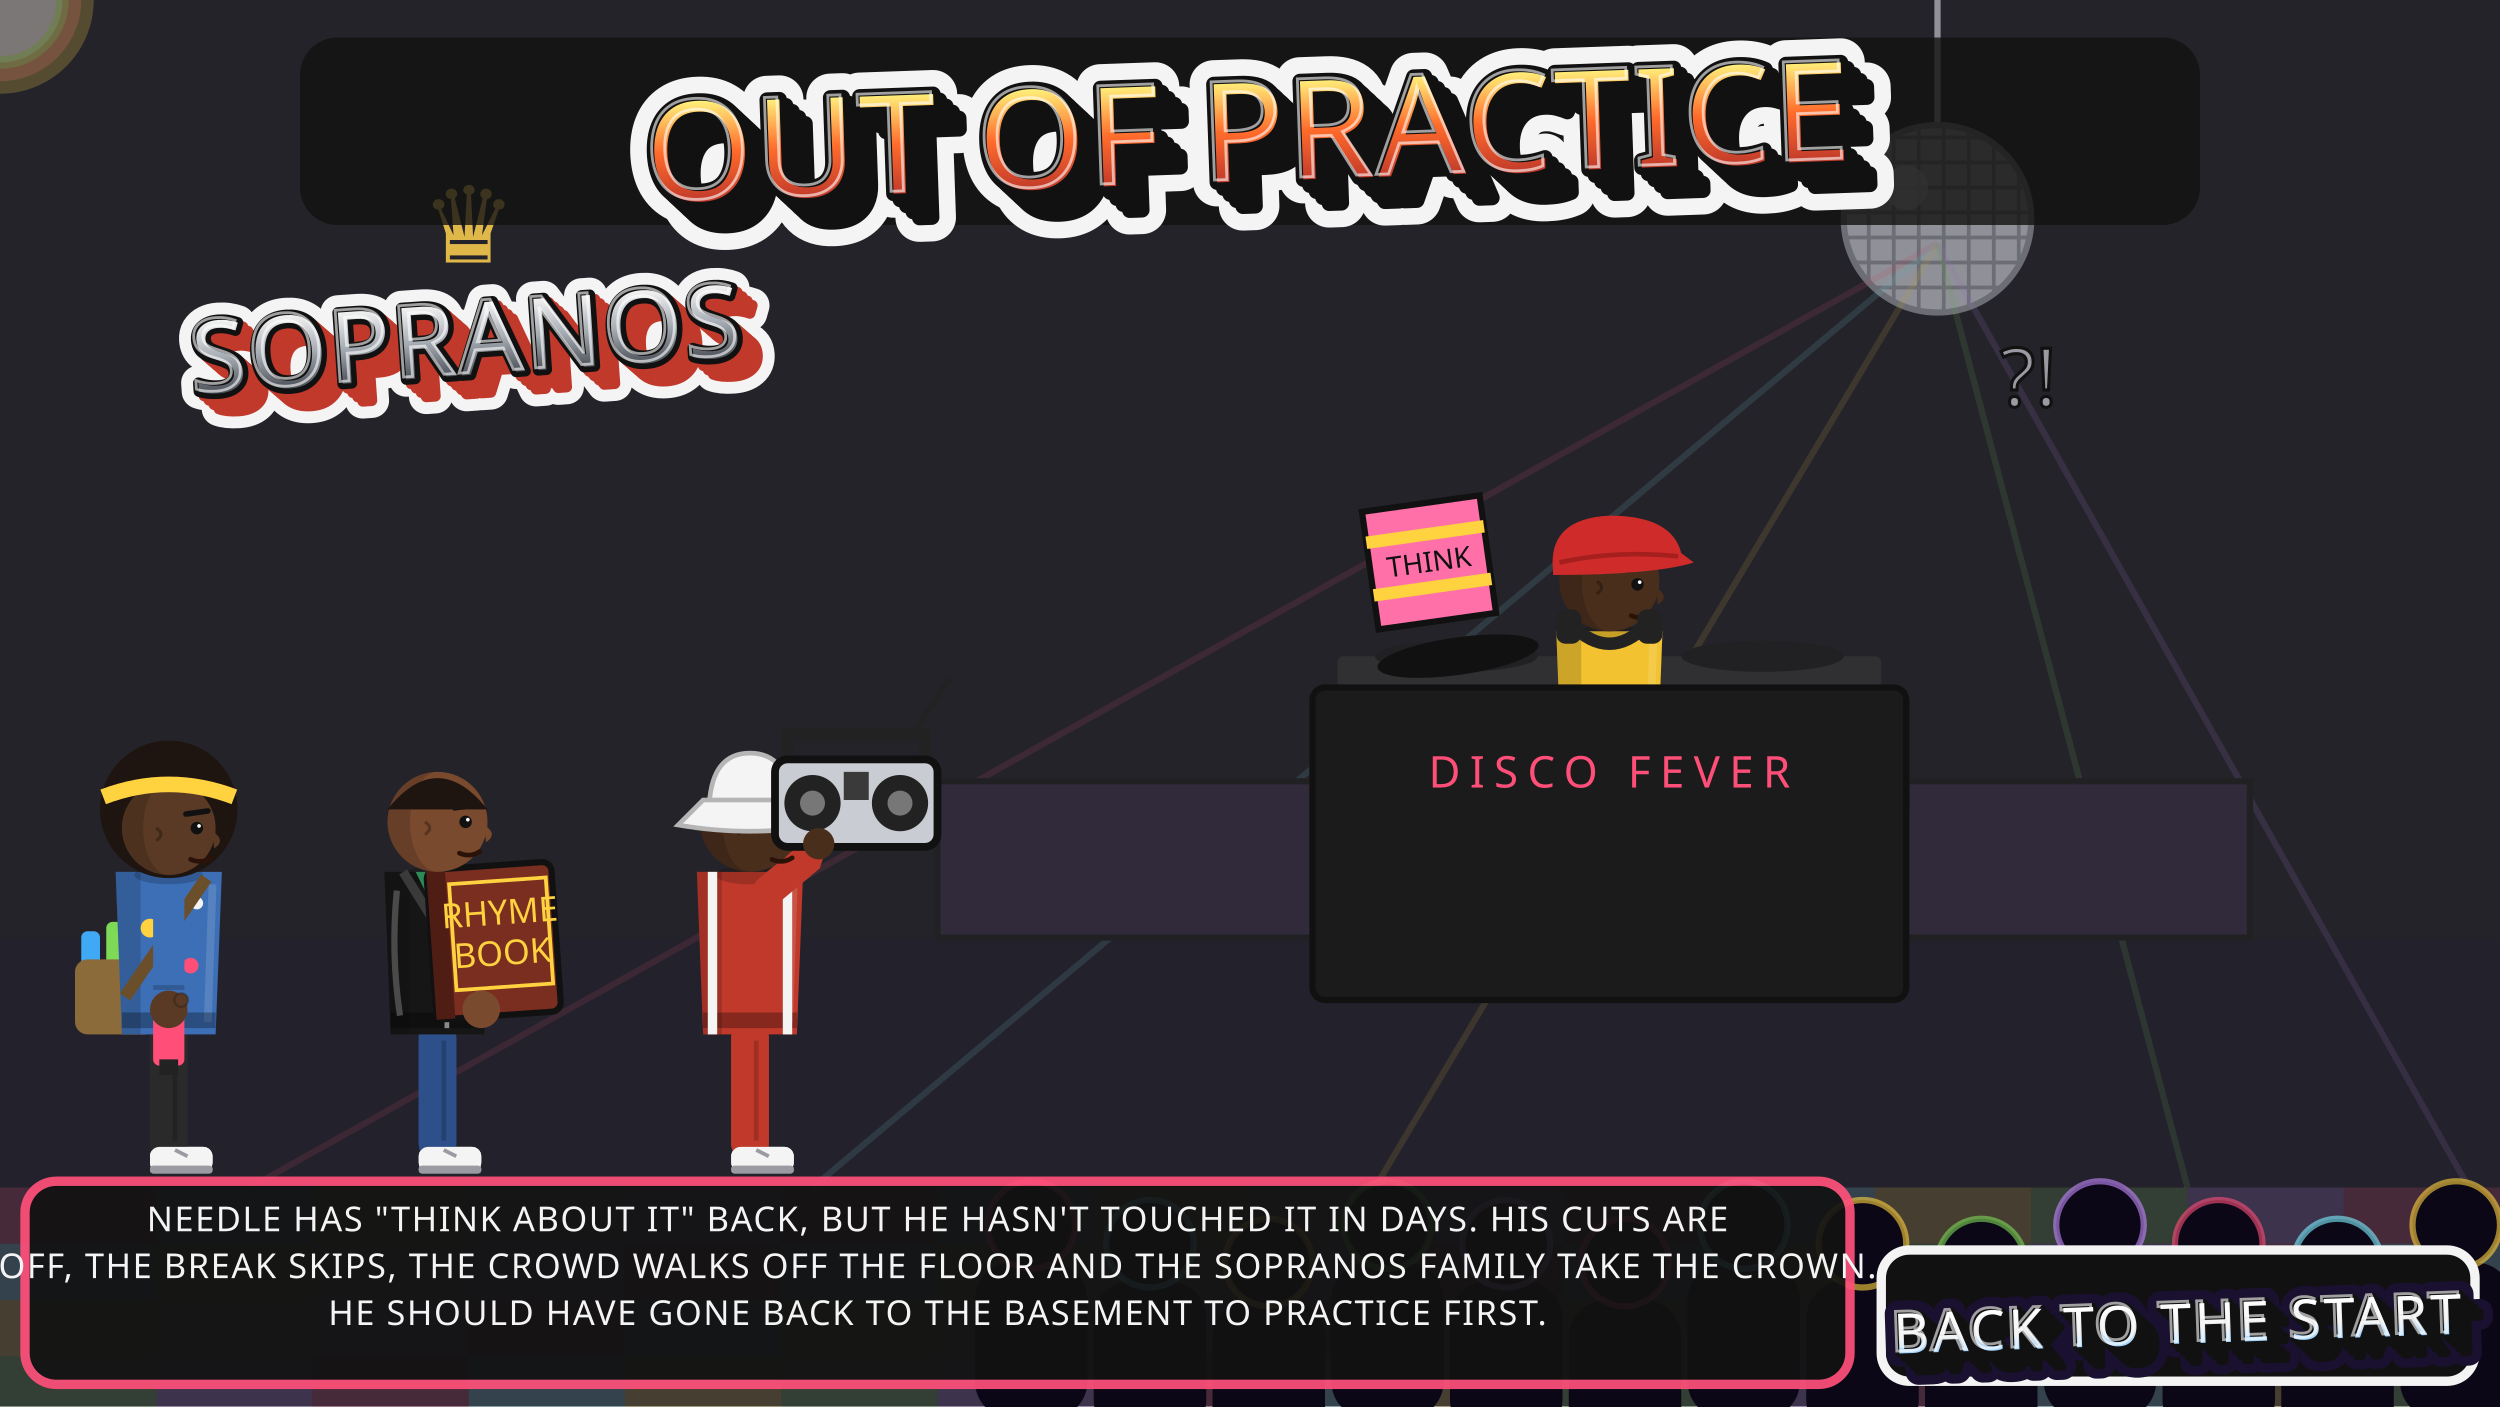
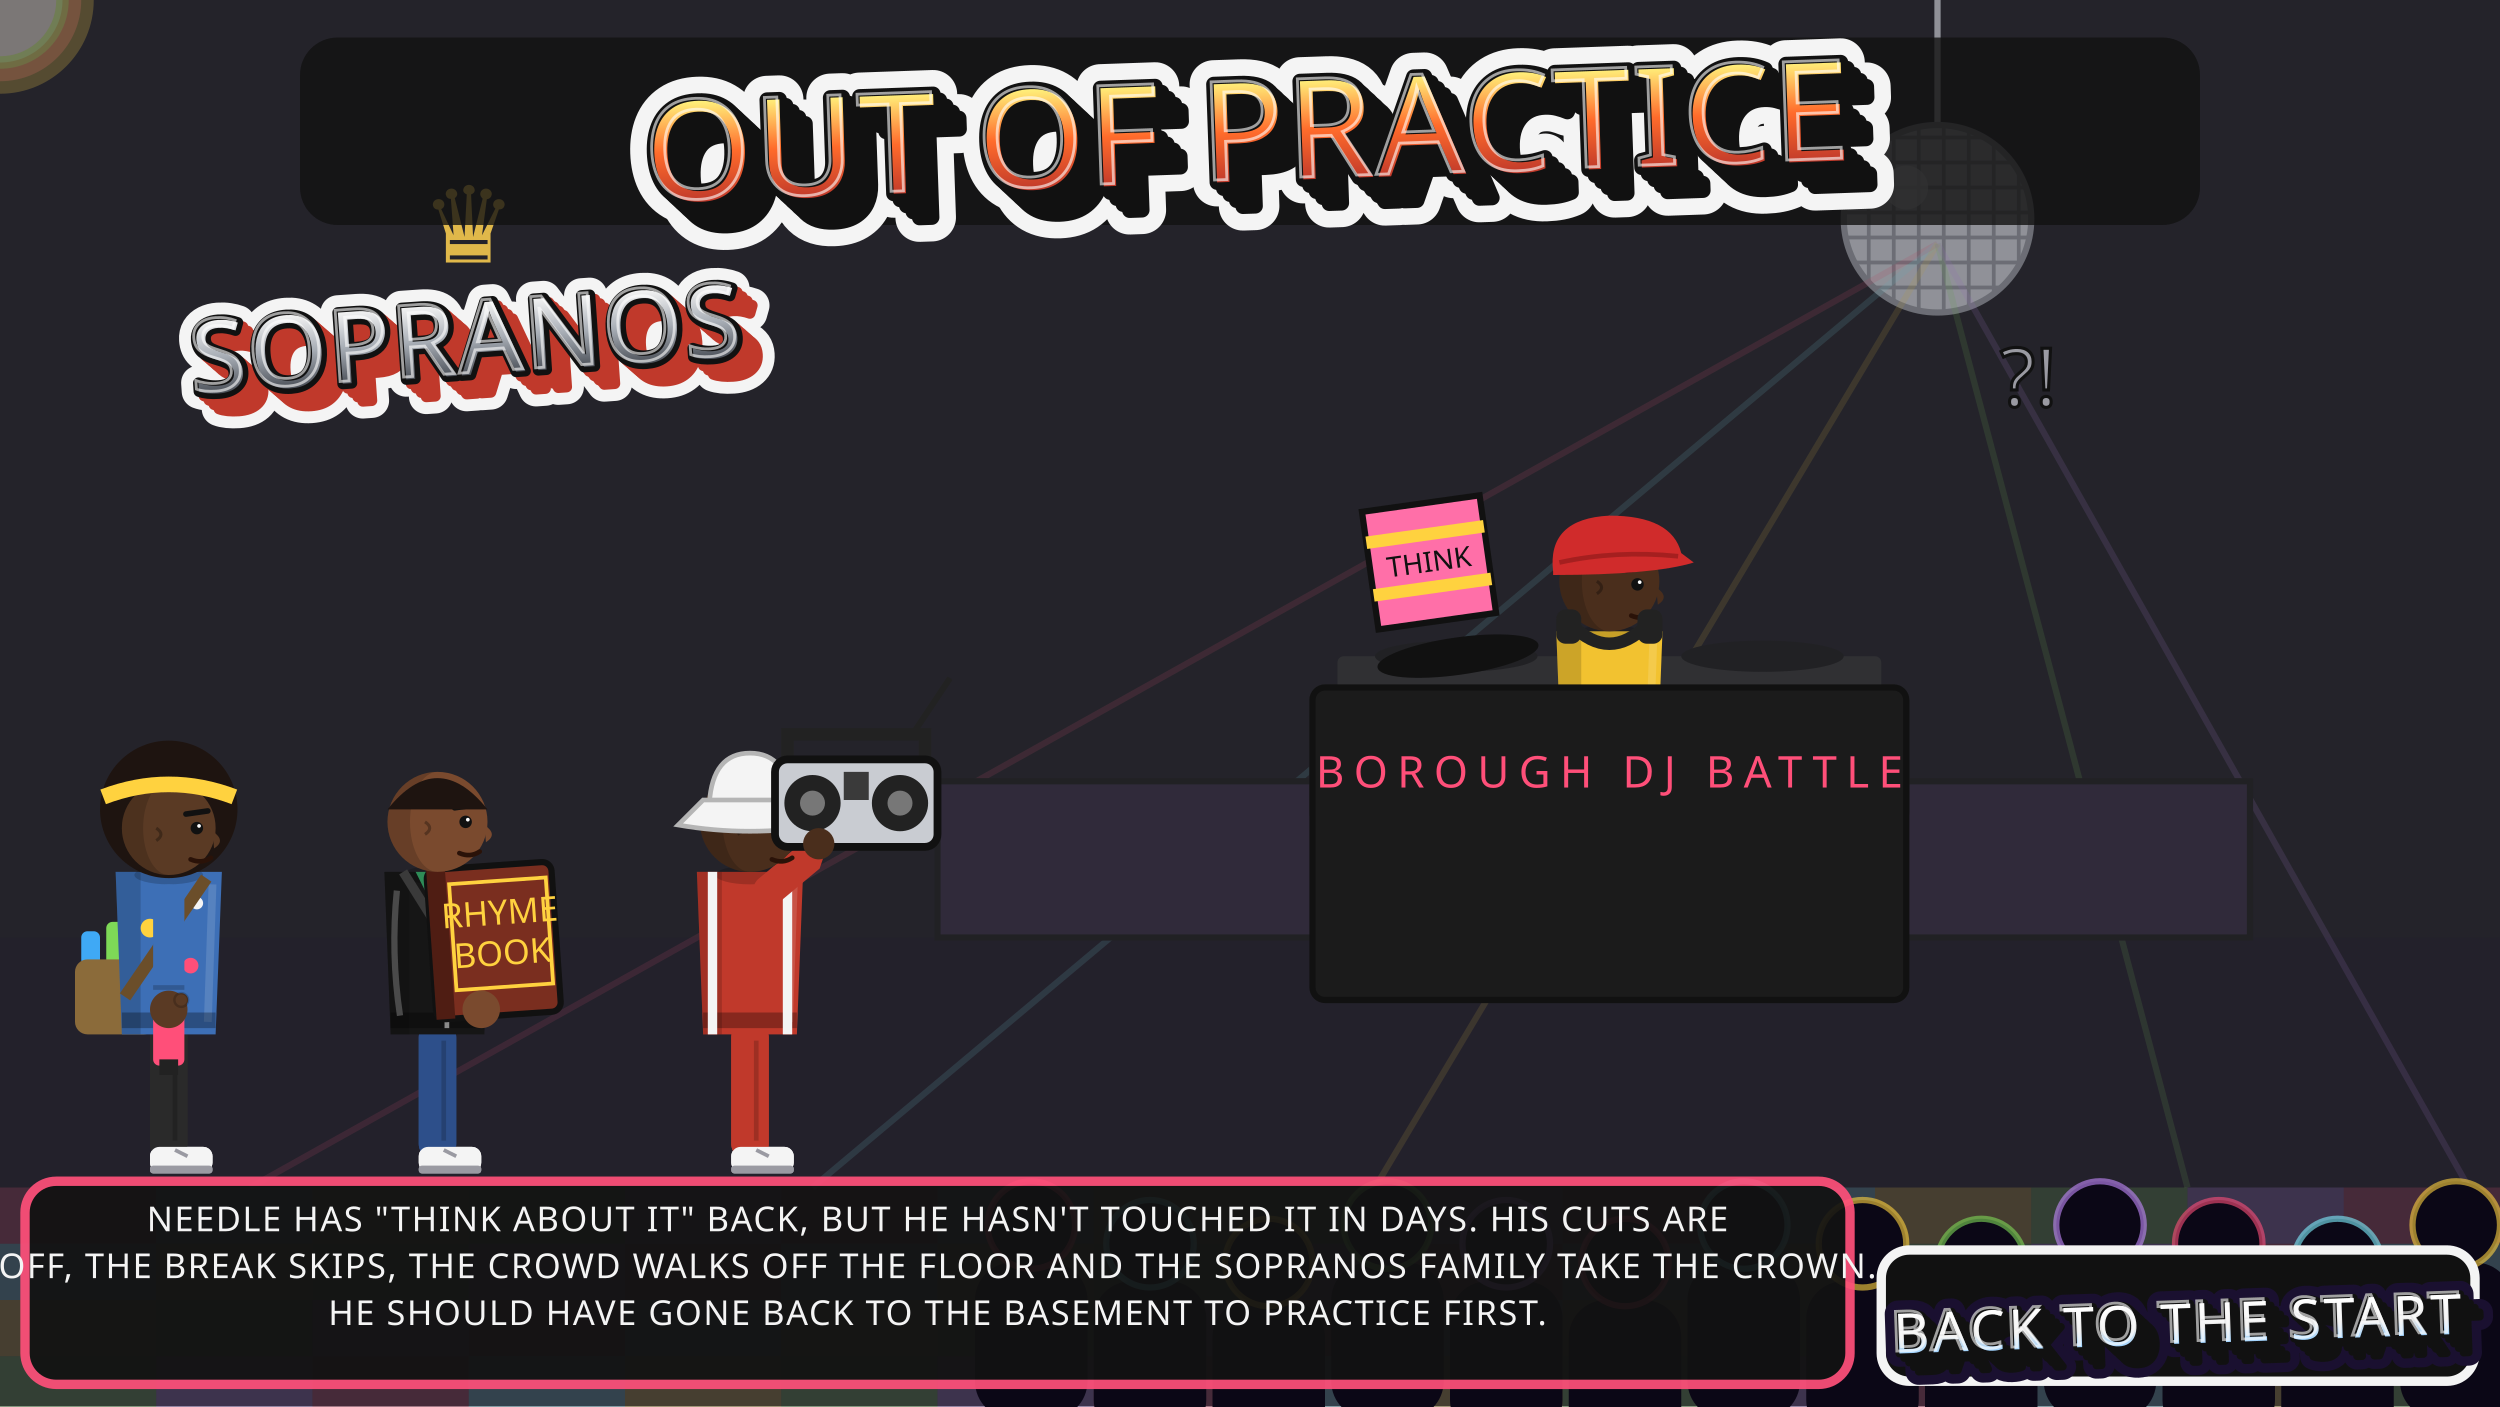
<svg xmlns="http://www.w3.org/2000/svg" id="ending-out-of-practice" viewBox="0 0 800 450" width="800" height="450">
  <defs>
    <linearGradient id="sky" x1="0" y1="0" x2="0" y2="1">
      <stop offset="0" stop-color="#1f1238" />
      <stop offset="0.5" stop-color="#7a3170" />
      <stop offset="1" stop-color="#f08a4b" />
    </linearGradient>
    <linearGradient id="gPinkYellow" x1="0" y1="0" x2="0" y2="1">
      <stop offset="0" stop-color="#ffe14d" />
      <stop offset="0.5" stop-color="#ff8a3d" />
      <stop offset="1" stop-color="#ff3d8b" />
    </linearGradient>
    <linearGradient id="gBlueGreen" x1="0" y1="0" x2="0" y2="1">
      <stop offset="0" stop-color="#7ef0ff" />
      <stop offset="0.5" stop-color="#3fa9f5" />
      <stop offset="1" stop-color="#2ecc71" />
    </linearGradient>
    <linearGradient id="gOrangeRed" x1="0" y1="0" x2="0" y2="1">
      <stop offset="0" stop-color="#fff07a" />
      <stop offset="0.5" stop-color="#ff6b2b" />
      <stop offset="1" stop-color="#c0392b" />
    </linearGradient>
    <linearGradient id="gPurple" x1="0" y1="0" x2="0" y2="1">
      <stop offset="0" stop-color="#f3a6ff" />
      <stop offset="1" stop-color="#7d3cff" />
    </linearGradient>
    <linearGradient id="gWhite" x1="0" y1="0" x2="0" y2="1">
      <stop offset="0" stop-color="#ffffff" />
      <stop offset="0.6" stop-color="#e8e8e8" />
      <stop offset="1" stop-color="#9fd3ff" />
    </linearGradient>
    <linearGradient id="gGold" x1="0" y1="0" x2="0" y2="1">
      <stop offset="0" stop-color="#fff4a8" />
      <stop offset="0.5" stop-color="#ffd23f" />
      <stop offset="1" stop-color="#e8962a" />
    </linearGradient>
    <linearGradient id="gSteel" x1="0" y1="0" x2="0" y2="1">
      <stop offset="0" stop-color="#f4f4f4" />
      <stop offset="0.5" stop-color="#a7adb5" />
      <stop offset="1" stop-color="#4a4f57" />
    </linearGradient>
    <pattern id="bricks" width="40" height="20" patternUnits="userSpaceOnUse">
      <rect width="40" height="20" fill="#8a4030" />
      <path d="M0 0H40M0 10H40M20 0V10M0 10V20M40 10V20" stroke="#6a2e20" stroke-width="2" />
    </pattern>
    <pattern id="awning" width="40" height="40" patternUnits="userSpaceOnUse">
      <rect width="20" height="40" fill="#c0392b" />
      <rect x="20" width="20" height="40" fill="#f4f4f4" />
    </pattern>
    <pattern id="lattice" width="24" height="18" patternUnits="userSpaceOnUse">
      <rect width="24" height="18" fill="#34463a" />
      <path d="M0 0L24 18M24 0L0 18" stroke="#22302a" stroke-width="2.5" />
    </pattern>
    <pattern id="chainlink" width="16" height="16" patternUnits="userSpaceOnUse">
      <path d="M0 0L16 16M16 0L0 16" stroke="#8a8f99" stroke-width="1.5" />
    </pattern>
    <pattern id="shutter" width="10" height="6" patternUnits="userSpaceOnUse">
      <rect width="10" height="6" fill="#8d9097" />
      <path d="M0 5.5H10" stroke="#6d7078" stroke-width="1" />
    </pattern>
    <filter id="neonGlow" x="-20%" y="-40%" width="140%" height="180%">
      <feGaussianBlur stdDeviation="3" result="blur" />
      <feMerge>
        <feMergeNode in="blur" />
        <feMergeNode in="SourceGraphic" />
      </feMerge>
    </filter>
    <clipPath id="ballClip">
      <circle cx="620" cy="70" r="30" />
    </clipPath>
  </defs>
  <rect width="800" height="450" fill="#15141a" />
  <rect y="300" width="800" height="150" fill="#14101c" />
  <g id="light-spots">
    <circle r="26" fill="#ff4f79" opacity="0.35">
      <animateMotion dur="7s" repeatCount="indefinite" path="M60 120Q240 60 380 160T60 120" />
    </circle>
    <circle r="20" fill="#7ef0ff" opacity="0.35">
      <animateMotion dur="9s" repeatCount="indefinite" path="M420 90Q600 30 740 130T420 90" />
    </circle>
    <circle r="30" fill="#ffd23f" opacity="0.35">
      <animateMotion dur="8s" repeatCount="indefinite" path="M200 200Q380 140 520 240T200 200" />
    </circle>
    <circle r="22" fill="#7ed957" opacity="0.35">
      <animateMotion dur="6s" repeatCount="indefinite" path="M560 150Q740 90 880 190T560 150" />
    </circle>
    <circle r="18" fill="#c58bff" opacity="0.35">
      <animateMotion dur="10s" repeatCount="indefinite" path="M300 60Q480 0 620 100T300 60" />
    </circle>
  </g>
  <g filter="url(#neonGlow)" display="none">
    <animate attributeName="opacity" values="1;0.8;1" dur="1.2s" repeatCount="indefinite" />
-     <text x="250" y="70" font-family="'Sedgwick Ave', 'Marker Felt', cursive" font-size="54" fill="none" stroke="#ff4f4f" stroke-width="3" text-anchor="middle">Disco Fever</text>
+     <text x="250" y="70" font-family="'Sedgwick Ave', 'Marker Felt', cursive" font-size="36" fill="none" stroke="#ff4f4f" stroke-width="3" text-anchor="middle">Borough DJ Battle</text>
    <text x="250" y="96" font-family="Impact, 'Arial Black', sans-serif" font-size="12" fill="#7ef0ff" text-anchor="middle" letter-spacing="5">BOROUGH FINAL · TONIGHT</text>
  </g>
  <path d="M620 0V40" stroke="#c9ccd2" stroke-width="2" />
  <g id="disco-ball">
    <circle cx="620" cy="70" r="30" fill="#c9ccd2" stroke="#8d9097" stroke-width="2" />
    <g clip-path="url(#ballClip)">
      <g>
        <animateTransform attributeName="transform" type="translate" values="0 0;-16 0" dur="0.8s" repeatCount="indefinite" />
        <path d="M590 40V100" stroke="#8d9097" stroke-width="1.2" />
        <path d="M598 40V100" stroke="#8d9097" stroke-width="1.2" />
        <path d="M606 40V100" stroke="#8d9097" stroke-width="1.2" />
        <path d="M614 40V100" stroke="#8d9097" stroke-width="1.2" />
        <path d="M622 40V100" stroke="#8d9097" stroke-width="1.2" />
        <path d="M630 40V100" stroke="#8d9097" stroke-width="1.2" />
        <path d="M638 40V100" stroke="#8d9097" stroke-width="1.2" />
        <path d="M646 40V100" stroke="#8d9097" stroke-width="1.2" />
        <path d="M654 40V100" stroke="#8d9097" stroke-width="1.2" />
        <path d="M662 40V100" stroke="#8d9097" stroke-width="1.2" />
        <path d="M670 40V100" stroke="#8d9097" stroke-width="1.2" />
        <path d="M678 40V100" stroke="#8d9097" stroke-width="1.2" />
      </g>
      <path d="M590 44H650" stroke="#8d9097" stroke-width="1.2" />
      <path d="M590 52H650" stroke="#8d9097" stroke-width="1.2" />
      <path d="M590 60H650" stroke="#8d9097" stroke-width="1.2" />
      <path d="M590 68H650" stroke="#8d9097" stroke-width="1.2" />
      <path d="M590 76H650" stroke="#8d9097" stroke-width="1.2" />
      <path d="M590 84H650" stroke="#8d9097" stroke-width="1.2" />
      <path d="M590 92H650" stroke="#8d9097" stroke-width="1.2" />
      <path d="M590 100H650" stroke="#8d9097" stroke-width="1.2" />
    </g>
    <circle cx="610" cy="60" r="7" fill="#fff" opacity="0.7">
      <animate attributeName="opacity" values="0.2;0.9;0.2" dur="0.6s" repeatCount="indefinite" />
    </circle>
  </g>
  <path d="M620 78L80 380" stroke="#ff4f79" stroke-width="2" opacity="0.18" />
  <path d="M620 78L260 380" stroke="#7ef0ff" stroke-width="2" opacity="0.18" />
  <path d="M620 78L440 380" stroke="#ffd23f" stroke-width="2" opacity="0.18" />
  <path d="M620 78L700 380" stroke="#7ed957" stroke-width="2" opacity="0.18" />
  <path d="M620 78L790 380" stroke="#c58bff" stroke-width="2" opacity="0.18" />
  <rect x="300" y="250" width="420" height="50" fill="#2a2036" stroke="#111" stroke-width="2" />
  <g id="dj-booth">
    <rect x="420" y="220" width="190" height="44" rx="4" fill="#1b1b1b" stroke="#111" stroke-width="2" />
-     <text x="515" y="252" font-family="Impact, 'Arial Black', sans-serif" font-size="14" fill="#ff4f79" text-anchor="middle" letter-spacing="3">DISCO FEVER</text>
+     <text x="515" y="252" font-family="Impact, 'Arial Black', sans-serif" font-size="14" fill="#ff4f79" text-anchor="middle" letter-spacing="3">BOROUGH DJ BATTLE</text>
    <rect x="428" y="210" width="76" height="12" rx="2" fill="#2a2a2a" />
    <rect x="526" y="210" width="76" height="12" rx="2" fill="#2a2a2a" />
    <ellipse cx="466" cy="210" rx="26" ry="5" fill="#111" />
    <ellipse cx="564" cy="210" rx="26" ry="5" fill="#111" />
  </g>
  <g id="dance-floor">
    <rect x="0" y="380" width="50" height="18" fill="#ff4f79" opacity="0.25" />
    <rect x="50" y="380" width="50" height="18" fill="#7ef0ff" opacity="0.25" />
    <rect x="100" y="380" width="50" height="18" fill="#ffd23f" opacity="0.25" />
    <rect x="150" y="380" width="50" height="18" fill="#7ed957" opacity="0.25" />
    <rect x="200" y="380" width="50" height="18" fill="#c58bff" opacity="0.25" />
    <rect x="250" y="380" width="50" height="18" fill="#ff4f79" opacity="0.25" />
    <rect x="300" y="380" width="50" height="18" fill="#7ef0ff" opacity="0.25" />
    <rect x="350" y="380" width="50" height="18" fill="#ffd23f" opacity="0.25" />
    <rect x="400" y="380" width="50" height="18" fill="#7ed957" opacity="0.25" />
    <rect x="450" y="380" width="50" height="18" fill="#c58bff" opacity="0.25" />
    <rect x="500" y="380" width="50" height="18" fill="#ff4f79" opacity="0.25" />
    <rect x="550" y="380" width="50" height="18" fill="#7ef0ff" opacity="0.25" />
    <rect x="600" y="380" width="50" height="18" fill="#ffd23f" opacity="0.25" />
    <rect x="650" y="380" width="50" height="18" fill="#7ed957" opacity="0.25" />
    <rect x="700" y="380" width="50" height="18" fill="#c58bff" opacity="0.25" />
    <rect x="750" y="380" width="50" height="18" fill="#ff4f79" opacity="0.25" />
    <rect x="0" y="398" width="50" height="18" fill="#7ef0ff" opacity="0.25" />
    <rect x="50" y="398" width="50" height="18" fill="#ffd23f" opacity="0.25" />
    <rect x="100" y="398" width="50" height="18" fill="#7ed957" opacity="0.25" />
    <rect x="150" y="398" width="50" height="18" fill="#c58bff" opacity="0.25" />
    <rect x="200" y="398" width="50" height="18" fill="#ff4f79" opacity="0.25" />
    <rect x="250" y="398" width="50" height="18" fill="#7ef0ff" opacity="0.25" />
    <rect x="300" y="398" width="50" height="18" fill="#ffd23f" opacity="0.25" />
    <rect x="350" y="398" width="50" height="18" fill="#7ed957" opacity="0.25" />
    <rect x="400" y="398" width="50" height="18" fill="#c58bff" opacity="0.25" />
    <rect x="450" y="398" width="50" height="18" fill="#ff4f79" opacity="0.25" />
    <rect x="500" y="398" width="50" height="18" fill="#7ef0ff" opacity="0.25" />
    <rect x="550" y="398" width="50" height="18" fill="#ffd23f" opacity="0.25" />
    <rect x="600" y="398" width="50" height="18" fill="#7ed957" opacity="0.25" />
    <rect x="650" y="398" width="50" height="18" fill="#c58bff" opacity="0.25" />
    <rect x="700" y="398" width="50" height="18" fill="#ff4f79" opacity="0.25" />
    <rect x="750" y="398" width="50" height="18" fill="#7ef0ff" opacity="0.25" />
    <rect x="0" y="416" width="50" height="18" fill="#ffd23f" opacity="0.25" />
    <rect x="50" y="416" width="50" height="18" fill="#7ed957" opacity="0.25" />
    <rect x="100" y="416" width="50" height="18" fill="#c58bff" opacity="0.25" />
    <rect x="150" y="416" width="50" height="18" fill="#ff4f79" opacity="0.25" />
    <rect x="200" y="416" width="50" height="18" fill="#7ef0ff" opacity="0.25" />
    <rect x="250" y="416" width="50" height="18" fill="#ffd23f" opacity="0.25" />
    <rect x="300" y="416" width="50" height="18" fill="#7ed957" opacity="0.25" />
    <rect x="350" y="416" width="50" height="18" fill="#c58bff" opacity="0.25" />
    <rect x="400" y="416" width="50" height="18" fill="#ff4f79" opacity="0.25" />
    <rect x="450" y="416" width="50" height="18" fill="#7ef0ff" opacity="0.25" />
    <rect x="500" y="416" width="50" height="18" fill="#ffd23f" opacity="0.25" />
    <rect x="550" y="416" width="50" height="18" fill="#7ed957" opacity="0.25" />
    <rect x="600" y="416" width="50" height="18" fill="#c58bff" opacity="0.25" />
    <rect x="650" y="416" width="50" height="18" fill="#ff4f79" opacity="0.25" />
    <rect x="700" y="416" width="50" height="18" fill="#7ef0ff" opacity="0.25" />
    <rect x="750" y="416" width="50" height="18" fill="#ffd23f" opacity="0.25" />
    <rect x="0" y="434" width="50" height="18" fill="#7ed957" opacity="0.25" />
    <rect x="50" y="434" width="50" height="18" fill="#c58bff" opacity="0.25" />
    <rect x="100" y="434" width="50" height="18" fill="#ff4f79" opacity="0.25" />
    <rect x="150" y="434" width="50" height="18" fill="#7ef0ff" opacity="0.25" />
    <rect x="200" y="434" width="50" height="18" fill="#ffd23f" opacity="0.25" />
    <rect x="250" y="434" width="50" height="18" fill="#7ed957" opacity="0.25" />
    <rect x="300" y="434" width="50" height="18" fill="#c58bff" opacity="0.25" />
    <rect x="350" y="434" width="50" height="18" fill="#ff4f79" opacity="0.25" />
    <rect x="400" y="434" width="50" height="18" fill="#7ef0ff" opacity="0.25" />
    <rect x="450" y="434" width="50" height="18" fill="#ffd23f" opacity="0.25" />
    <rect x="500" y="434" width="50" height="18" fill="#7ed957" opacity="0.25" />
    <rect x="550" y="434" width="50" height="18" fill="#c58bff" opacity="0.25" />
    <rect x="600" y="434" width="50" height="18" fill="#ff4f79" opacity="0.25" />
    <rect x="650" y="434" width="50" height="18" fill="#7ef0ff" opacity="0.25" />
    <rect x="700" y="434" width="50" height="18" fill="#ffd23f" opacity="0.25" />
    <rect x="750" y="434" width="50" height="18" fill="#7ed957" opacity="0.25" />
  </g>
  <rect width="800" height="450" fill="#3a3a42" opacity="0.4" />
  <g transform="rotate(-4 150 120)">
    <text class="cloud" x="150" y="120" font-family="'Sedgwick Ave Display', Impact, 'Arial Black', sans-serif" font-size="32.0" letter-spacing="1" text-anchor="middle" rotate="-4 3 -2 4 -3 2 -4 3" dy="0 2 -2 2 -2 2 -2 2" fill="#f4f4f4" stroke="#f4f4f4" stroke-width="11.1" stroke-linejoin="round">SOPRANOS</text>
    <text class="cloud" x="156.0" y="126.0" font-family="'Sedgwick Ave Display', Impact, 'Arial Black', sans-serif" font-size="32.0" letter-spacing="1" text-anchor="middle" rotate="-4 3 -2 4 -3 2 -4 3" dy="0 2 -2 2 -2 2 -2 2" fill="#f4f4f4" stroke="#f4f4f4" stroke-width="11.1" stroke-linejoin="round">SOPRANOS</text>
    <text class="block" x="156.0" y="126.0" font-family="'Sedgwick Ave Display', Impact, 'Arial Black', sans-serif" font-size="32.0" letter-spacing="1" text-anchor="middle" rotate="-4 3 -2 4 -3 2 -4 3" dy="0 2 -2 2 -2 2 -2 2" fill="#c0392b" stroke="#c0392b" stroke-width="3.5" stroke-linejoin="round">SOPRANOS</text>
    <text class="block" x="154.5" y="124.5" font-family="'Sedgwick Ave Display', Impact, 'Arial Black', sans-serif" font-size="32.0" letter-spacing="1" text-anchor="middle" rotate="-4 3 -2 4 -3 2 -4 3" dy="0 2 -2 2 -2 2 -2 2" fill="#c0392b" stroke="#c0392b" stroke-width="3.5" stroke-linejoin="round">SOPRANOS</text>
    <text class="block" x="153.0" y="123.0" font-family="'Sedgwick Ave Display', Impact, 'Arial Black', sans-serif" font-size="32.0" letter-spacing="1" text-anchor="middle" rotate="-4 3 -2 4 -3 2 -4 3" dy="0 2 -2 2 -2 2 -2 2" fill="#c0392b" stroke="#c0392b" stroke-width="3.5" stroke-linejoin="round">SOPRANOS</text>
    <text class="block" x="151.5" y="121.5" font-family="'Sedgwick Ave Display', Impact, 'Arial Black', sans-serif" font-size="32.0" letter-spacing="1" text-anchor="middle" rotate="-4 3 -2 4 -3 2 -4 3" dy="0 2 -2 2 -2 2 -2 2" fill="#c0392b" stroke="#c0392b" stroke-width="3.5" stroke-linejoin="round">SOPRANOS</text>
    <text x="150" y="120" font-family="'Sedgwick Ave Display', Impact, 'Arial Black', sans-serif" font-size="32.0" letter-spacing="1" text-anchor="middle" rotate="-4 3 -2 4 -3 2 -4 3" dy="0 2 -2 2 -2 2 -2 2" fill="url(#gSteel)" stroke="#111" stroke-width="3.5" stroke-linejoin="round" paint-order="stroke">SOPRANOS</text>
    <text x="149.2" y="119.2" font-family="'Sedgwick Ave Display', Impact, 'Arial Black', sans-serif" font-size="32.0" letter-spacing="1" text-anchor="middle" rotate="-4 3 -2 4 -3 2 -4 3" dy="0 2 -2 2 -2 2 -2 2" fill="none" stroke="#fff" stroke-width="0.9" opacity="0.6">SOPRANOS</text>
  </g>
  <text x="150" y="84" font-family="Arial, sans-serif" font-size="34" fill="#e0b84a" text-anchor="middle">♛</text>
  <g transform="translate(515 250)">
    <g>
      <g>
        <g transform="translate(0 -44)">
          <rect x="-5" y="0" width="10" height="38" rx="5" fill="#f2c230" />
          <rect x="-5" y="0" width="10" height="38" rx="5" fill="#000" opacity="0.25" />
          <path d="M-5 33H5" stroke="#000" stroke-width="1.5" opacity="0.2" />
          <circle cy="40" r="6" fill="#4a2e1c" />
          <circle cx="4" cy="37" r="2.2" fill="#4a2e1c" stroke="#000" stroke-opacity="0.2" stroke-width="0.8" />
        </g>
        <g>
          <rect x="-6" y="0" width="12" height="44" rx="5" fill="#2d4f8a" />
          <path d="M2 6V38" stroke="#000" stroke-width="1.5" opacity="0.18" />
          <rect x="-6" y="40" width="20" height="8" rx="3" fill="#d02b2b" />
          <rect class="sole" x="-6" y="46" width="20" height="2.5" rx="1" fill="#e6e6e6" />
          <path d="M2 41L6 43" stroke="#e6e6e6" stroke-width="1.2" />
          <path d="M-3 47Q4 41 13 44" stroke="#f4f4f4" stroke-width="2" fill="none" />
        </g>
        <g>
          <rect x="-6" y="0" width="12" height="44" rx="5" fill="#2d4f8a" />
          <path d="M2 6V38" stroke="#000" stroke-width="1.5" opacity="0.18" />
          <rect x="-6" y="40" width="20" height="8" rx="3" fill="#d02b2b" />
          <rect class="sole" x="-6" y="46" width="20" height="2.5" rx="1" fill="#e6e6e6" />
          <path d="M2 41L6 43" stroke="#e6e6e6" stroke-width="1.2" />
          <path d="M-3 47Q4 41 13 44" stroke="#f4f4f4" stroke-width="2" fill="none" />
        </g>
        <path d="M-17 -48H17L15 4H-15Z" fill="#f2c230" />
        <path class="shade" d="M-17 -48H-9L-9 4H-15Z" fill="#000" opacity="0.16" />
        <path d="M14 -44L12.5 0" stroke="#fff" stroke-width="2.5" opacity="0.13" />
        <rect class="belt" x="-15" y="-3" width="30" height="5" fill="#000" opacity="0.3" />
        <ellipse cx="0" cy="-47" rx="11" ry="3" fill="#000" opacity="0.18" />
        <g transform="translate(0 -44)">
          <rect x="-5" y="0" width="10" height="38" rx="5" fill="#f2c230" />
          <path d="M-5 33H5" stroke="#000" stroke-width="1.5" opacity="0.2" />
          <circle cy="40" r="6" fill="#4a2e1c" />
          <circle cx="4" cy="37" r="2.2" fill="#4a2e1c" stroke="#000" stroke-opacity="0.2" stroke-width="0.8" />
        </g>
        <circle cx="0" cy="-64" r="16" fill="#4a2e1c" />
        <path class="shade" d="M0 -80A16 16 0 0 0 0 -48A8.8 16 0 0 1 0 -80Z" fill="#000" opacity="0.16" />
        <path d="M15 -62Q19.5 -59 15.5 -56.5" fill="#4a2e1c" />
        <g class="ear">
          <circle cx="-3" cy="-62" r="4.2" fill="#4a2e1c" />
          <path d="M-4 -64Q-1 -62 -4 -60" stroke="#000" stroke-width="1" opacity="0.3" fill="none" />
        </g>
        <circle cx="9" cy="-63" r="2" fill="#111" />
        <circle cx="9.7" cy="-63.7" r="0.6" fill="#fff" />
        <path class="brow" d="M5.5 -67.5L12.5 -68.5" stroke="#111" stroke-width="1.8" stroke-linecap="round" />
        <path class="mouth" d="M7 -53Q10.5 -51.5 13.5 -53.5" stroke="#2a1208" stroke-width="1.5" fill="none" stroke-linecap="round" />
        <path d="M-18 -67Q-20 -84 0 -85Q20 -85 23 -73L27 -70Q14 -66 -18 -66Z" fill="#d02b2b" />
        <path d="M-16 -70Q2 -74 22 -72" stroke="#a51f1f" stroke-width="1.5" fill="none" />
        <path d="M-12 -50Q0 -38 12 -50" stroke="#222" stroke-width="4" fill="none" />
        <rect x="-17" y="-55" width="8" height="11" rx="3" fill="#222" />
        <rect x="9" y="-55" width="8" height="11" rx="3" fill="#222" />
      </g>
    </g>
  </g>
  <rect x="420" y="220" width="190" height="100" rx="4" fill="#1b1b1b" stroke="#111" stroke-width="2" />
-   <text x="515" y="252" font-family="Impact, 'Arial Black', sans-serif" font-size="14" fill="#ff4f79" text-anchor="middle" letter-spacing="3">DISCO FEVER</text>
+   <text x="515" y="252" font-family="Impact, 'Arial Black', sans-serif" font-size="14" fill="#ff4f79" text-anchor="middle" letter-spacing="3">BOROUGH DJ BATTLE</text>
  <g transform="rotate(-8 466 206)">
    <ellipse cx="466" cy="210" rx="26" ry="6" fill="#111" />
    <g transform="translate(442 160)">
      <rect width="38" height="38" fill="#ff6fa8" stroke="#111" stroke-width="2" />
      <path d="M0 10H38M0 27H38" stroke="#ffd23f" stroke-width="4" />
      <text x="19" y="22" font-family="Impact, 'Arial Black', sans-serif" font-size="9" fill="#111" text-anchor="middle">THINK</text>
    </g>
  </g>
  <text x="560" y="150" font-family="Impact, 'Arial Black', sans-serif" font-size="26" fill="#ff4f79" stroke="#111" stroke-width="1" transform="rotate(-8 560 150)" opacity="0">SKRRT—<animate attributeName="opacity" values="0;1;0" dur="1.1s" begin="0s" repeatCount="indefinite" />
  </text>
  <text x="620" y="196" font-family="Impact, 'Arial Black', sans-serif" font-size="20" fill="#ff4f79" stroke="#111" stroke-width="1" transform="rotate(6 620 196)" opacity="0">SKRRT—<animate attributeName="opacity" values="0;1;0" dur="1.1s" begin="0.55s" repeatCount="indefinite" />
  </text>
  <text x="640" y="130" font-family="Impact, 'Arial Black', sans-serif" font-size="26" fill="#9a9aa2" stroke="#111" stroke-width="1">?!</text>
  <g transform="translate(140 327)">
    <g>
      <g>
        <g transform="translate(0 -44)">
          <rect x="-5" y="0" width="10" height="38" rx="5" fill="#161616" />
          <rect x="-5" y="0" width="10" height="38" rx="5" fill="#000" opacity="0.25" />
          <path d="M-5 33H5" stroke="#000" stroke-width="1.5" opacity="0.2" />
          <circle cy="40" r="6" fill="#7a4a2e" />
          <circle cx="4" cy="37" r="2.2" fill="#7a4a2e" stroke="#000" stroke-opacity="0.2" stroke-width="0.8" />
        </g>
        <g>
          <rect x="-6" y="0" width="12" height="44" rx="5" fill="#2d4f8a" />
          <path d="M2 6V38" stroke="#000" stroke-width="1.5" opacity="0.18" />
          <rect x="-6" y="40" width="20" height="8" rx="3" fill="#f4f4f4" />
          <rect class="sole" x="-6" y="46" width="20" height="2.5" rx="1" fill="#9a9aa2" />
          <path d="M2 41L6 43" stroke="#9a9aa2" stroke-width="1.2" />
        </g>
        <g>
          <rect x="-6" y="0" width="12" height="44" rx="5" fill="#2d4f8a" />
          <path d="M2 6V38" stroke="#000" stroke-width="1.5" opacity="0.18" />
          <rect x="-6" y="40" width="20" height="8" rx="3" fill="#f4f4f4" />
          <rect class="sole" x="-6" y="46" width="20" height="2.5" rx="1" fill="#9a9aa2" />
          <path d="M2 41L6 43" stroke="#9a9aa2" stroke-width="1.2" />
        </g>
        <path d="M-17 -48H17L15 4H-15Z" fill="#161616" />
        <path class="shade" d="M-17 -48H-9L-9 4H-15Z" fill="#000" opacity="0.16" />
        <path d="M14 -44L12.5 0" stroke="#fff" stroke-width="2.5" opacity="0.13" />
        <rect class="belt" x="-15" y="-3" width="30" height="5" fill="#000" opacity="0.3" />
        <ellipse cx="0" cy="-47" rx="11" ry="3" fill="#000" opacity="0.18" />
        <path d="M-7 -48L0 -34L7 -48Z" fill="#2e8b57" />
        <path d="M-11 -48L-1 -32M11 -48L1 -32" stroke="#3a3a3a" stroke-width="3" />
        <path d="M3 -32V2" stroke="#8a8a8a" stroke-width="1.5" />
        <path d="M-13 -42Q-15 -22 -12 -2" stroke="#4a4a4a" stroke-width="2" fill="none" />
        <path d="M2 -42L10 -22L16 -12" stroke="#161616" stroke-width="10" stroke-linecap="round" fill="none" />
        <g transform="rotate(-4 18 -26)">
          <rect x="-2" y="-50" width="40" height="48" rx="3" fill="#7a2e1f" stroke="#111" stroke-width="2" />
          <rect x="-2" y="-50" width="6" height="48" fill="#4f1d13" />
          <rect x="5" y="-45" width="31" height="34" fill="none" stroke="#ffd23f" stroke-width="1.2" />
          <text x="20.5" y="-31" font-family="Impact, 'Arial Black', sans-serif" font-size="11" fill="#ffd23f" text-anchor="middle">RHYME</text>
          <text x="20.5" y="-18" font-family="Impact, 'Arial Black', sans-serif" font-size="11" fill="#ffd23f" text-anchor="middle">BOOK</text>
        </g>
        <circle cx="14" cy="-4" r="6" fill="#7a4a2e" />
        <circle cx="0" cy="-64" r="16" fill="#7a4a2e" />
        <path class="shade" d="M0 -80A16 16 0 0 0 0 -48A8.8 16 0 0 1 0 -80Z" fill="#000" opacity="0.16" />
        <path d="M15 -63Q19.5 -60 15.5 -57.5" fill="#7a4a2e" />
        <g class="ear">
          <circle cx="-3" cy="-62" r="4.2" fill="#7a4a2e" />
          <path d="M-4 -64Q-1 -62 -4 -60" stroke="#000" stroke-width="1" opacity="0.3" fill="none" />
        </g>
        <circle cx="9" cy="-64" r="2" fill="#111" />
        <circle cx="9.7" cy="-64.7" r="0.6" fill="#fff" />
        <path class="brow" d="M5.5 -68.5L12.5 -69.5" stroke="#111" stroke-width="1.8" stroke-linecap="round" />
        <path class="mouth" d="M7 -54Q10.5 -52.5 13.5 -54.5" stroke="#2a1208" stroke-width="1.5" fill="none" stroke-linecap="round" />
        <path d="M-16 -68Q0 -88 16 -68Z" fill="#1e1410" />
      </g>
    </g>
  </g>
  <g transform="translate(54 327)">
    <g>
      <g>
        <g transform="translate(0 -44)">
          <rect x="-5" y="0" width="10" height="38" rx="5" fill="#3d6fb6" />
          <rect x="-5" y="0" width="10" height="38" rx="5" fill="#000" opacity="0.25" />
          <path d="M-5 33H5" stroke="#000" stroke-width="1.5" opacity="0.2" />
          <circle cy="40" r="6" fill="#5a3a24" />
          <circle cx="4" cy="37" r="2.2" fill="#5a3a24" stroke="#000" stroke-opacity="0.2" stroke-width="0.8" />
        </g>
        <g>
          <rect x="-6" y="0" width="12" height="44" rx="5" fill="#2a2a2a" />
          <path d="M2 6V38" stroke="#000" stroke-width="1.5" opacity="0.18" />
          <rect x="-6" y="40" width="20" height="8" rx="3" fill="#f4f4f4" />
          <rect class="sole" x="-6" y="46" width="20" height="2.5" rx="1" fill="#9a9aa2" />
          <path d="M2 41L6 43" stroke="#9a9aa2" stroke-width="1.2" />
        </g>
        <g>
          <rect x="-6" y="0" width="12" height="44" rx="5" fill="#2a2a2a" />
          <path d="M2 6V38" stroke="#000" stroke-width="1.5" opacity="0.18" />
          <rect x="-6" y="40" width="20" height="8" rx="3" fill="#f4f4f4" />
          <rect class="sole" x="-6" y="46" width="20" height="2.5" rx="1" fill="#9a9aa2" />
          <path d="M2 41L6 43" stroke="#9a9aa2" stroke-width="1.2" />
        </g>
        <rect x="-12" y="-30" width="6" height="12" rx="2" fill="#ffd23f" />
        <rect x="-20" y="-32" width="6" height="14" rx="2" fill="#7ed957" />
        <rect x="-28" y="-29" width="6" height="11" rx="2" fill="#3fa9f5" />
        <rect x="-30" y="-20" width="26" height="24" rx="4" fill="#8b6b3a" />
        <path d="M-17 -48H17L15 4H-15Z" fill="#3d6fb6" />
        <path class="shade" d="M-17 -48H-9L-9 4H-15Z" fill="#000" opacity="0.16" />
        <path d="M14 -44L12.5 0" stroke="#fff" stroke-width="2.5" opacity="0.13" />
        <rect class="belt" x="-15" y="-3" width="30" height="5" fill="#000" opacity="0.3" />
        <ellipse cx="0" cy="-47" rx="11" ry="3" fill="#000" opacity="0.18" />
        <g>
          <circle cx="-6" cy="-30" r="3" fill="#ffd23f" />
          <circle cx="7" cy="-18" r="2.5" fill="#ff4f79" />
          <circle cx="-2" cy="-8" r="2" fill="#7ed957" />
          <circle cx="9" cy="-38" r="2" fill="#f4f4f4" />
        </g>
        <path d="M12 -46L-14 -8" stroke="#6b4e2a" stroke-width="4" />
        <g transform="translate(0 -44)">
          <rect x="-5" y="0" width="10" height="38" rx="5" fill="#3d6fb6" />
          <path d="M-5 33H5" stroke="#000" stroke-width="1.5" opacity="0.2" />
          <rect x="-5" y="38" width="10" height="20" rx="2" fill="#ff4f79" />
          <rect x="-3" y="56" width="6" height="5" fill="#222" />
          <circle cy="40" r="6" fill="#5a3a24" />
          <circle cx="4" cy="37" r="2.2" fill="#5a3a24" stroke="#000" stroke-opacity="0.2" stroke-width="0.8" />
        </g>
        <circle cx="0" cy="-68" r="22" fill="#1e1410" />
        <circle cx="0" cy="-62" r="15" fill="#5a3a24" />
        <path class="shade" d="M0 -77A15 15 0 0 0 0 -47A8.2 15 0 0 1 0 -77Z" fill="#000" opacity="0.16" />
        <path d="M14 -61Q18.5 -58 14.5 -55.5" fill="#5a3a24" />
        <g class="ear">
          <circle cx="-3" cy="-60" r="4.2" fill="#5a3a24" />
          <path d="M-4 -62Q-1 -60 -4 -58" stroke="#000" stroke-width="1" opacity="0.3" fill="none" />
        </g>
        <circle cx="9" cy="-62" r="2" fill="#111" />
        <circle cx="9.7" cy="-62.7" r="0.6" fill="#fff" />
        <path class="brow" d="M5.5 -66.5L12.5 -67.5" stroke="#111" stroke-width="1.8" stroke-linecap="round" />
        <path class="mouth" d="M7 -52Q10.5 -50.5 13.5 -52.5" stroke="#2a1208" stroke-width="1.5" fill="none" stroke-linecap="round" />
        <path d="M-21 -72Q0 -80 21 -72" stroke="#ffd23f" stroke-width="5" fill="none" />
      </g>
    </g>
  </g>
  <g transform="translate(240 327)">
    <g>
      <g>
        <g transform="translate(0 -44)">
          <rect x="-5" y="0" width="10" height="38" rx="5" fill="#c0392b" />
          <rect x="-5" y="0" width="10" height="38" rx="5" fill="#000" opacity="0.25" />
          <path d="M-5 33H5" stroke="#000" stroke-width="1.5" opacity="0.2" />
          <circle cy="40" r="6" fill="#4a2e1c" />
          <circle cx="4" cy="37" r="2.2" fill="#4a2e1c" stroke="#000" stroke-opacity="0.2" stroke-width="0.8" />
        </g>
        <g>
          <rect x="-6" y="0" width="12" height="44" rx="5" fill="#c0392b" />
          <path d="M2 6V38" stroke="#000" stroke-width="1.5" opacity="0.18" />
          <rect x="-6" y="40" width="20" height="8" rx="3" fill="#f4f4f4" />
          <rect class="sole" x="-6" y="46" width="20" height="2.5" rx="1" fill="#9a9aa2" />
          <path d="M2 41L6 43" stroke="#9a9aa2" stroke-width="1.2" />
        </g>
        <g>
          <rect x="-6" y="0" width="12" height="44" rx="5" fill="#c0392b" />
          <path d="M2 6V38" stroke="#000" stroke-width="1.5" opacity="0.18" />
          <rect x="-6" y="40" width="20" height="8" rx="3" fill="#f4f4f4" />
          <rect class="sole" x="-6" y="46" width="20" height="2.5" rx="1" fill="#9a9aa2" />
          <path d="M2 41L6 43" stroke="#9a9aa2" stroke-width="1.2" />
        </g>
        <path d="M-17 -48H17L15 4H-15Z" fill="#c0392b" />
        <path class="shade" d="M-17 -48H-9L-9 4H-15Z" fill="#000" opacity="0.16" />
        <path d="M14 -44L12.5 0" stroke="#fff" stroke-width="2.5" opacity="0.13" />
        <rect class="belt" x="-15" y="-3" width="30" height="5" fill="#000" opacity="0.3" />
        <ellipse cx="0" cy="-47" rx="11" ry="3" fill="#000" opacity="0.18" />
        <path d="M-12 -48V4M12 -48V4" stroke="#f4f4f4" stroke-width="3" />
        <path d="M6 -42L18 -52L20 -58" stroke="#c0392b" stroke-width="10" stroke-linecap="round" fill="none" />
        <circle cx="0" cy="-64" r="16" fill="#4a2e1c" />
        <path class="shade" d="M0 -80A16 16 0 0 0 0 -48A8.8 16 0 0 1 0 -80Z" fill="#000" opacity="0.16" />
        <path d="M15 -61Q19.5 -58 15.5 -55.5" fill="#4a2e1c" />
        <g class="ear">
          <circle cx="-3" cy="-62" r="4.2" fill="#4a2e1c" />
          <path d="M-4 -64Q-1 -62 -4 -60" stroke="#000" stroke-width="1" opacity="0.3" fill="none" />
        </g>
        <circle cx="9" cy="-62" r="2" fill="#111" />
        <circle cx="9.7" cy="-62.7" r="0.6" fill="#fff" />
        <path class="brow" d="M5.5 -66.5L12.5 -67.5" stroke="#111" stroke-width="1.8" stroke-linecap="round" />
        <path class="mouth" d="M7 -52Q10.5 -50.5 13.5 -52.5" stroke="#2a1208" stroke-width="1.5" fill="none" stroke-linecap="round" />
        <path d="M-13 -70Q-12 -86 0 -86Q12 -86 13 -70Z" fill="#f4f4f4" stroke="#b5b5b5" stroke-width="1.5" />
        <path d="M-23 -63L-15 -71H15L23 -63Q0 -59 -23 -63Z" fill="#f4f4f4" stroke="#b5b5b5" stroke-width="1.5" />
        <g transform="translate(-2 16)">
          <path d="M14 -100V-108H58V-100" stroke="#222" stroke-width="4" fill="none" />
          <path d="M54 -108L66 -126" stroke="#222" stroke-width="2" />
          <rect x="10" y="-100" width="52" height="28" rx="4" fill="#c9ccd2" stroke="#111" stroke-width="2.5" />
          <circle cx="22" cy="-86" r="9" fill="#222" />
          <circle cx="22" cy="-86" r="4" fill="#777" />
          <circle cx="50" cy="-86" r="9" fill="#222" />
          <circle cx="50" cy="-86" r="4" fill="#777" />
          <rect x="32" y="-96" width="8" height="9" fill="#3a3a3a" />
          <circle cx="24" cy="-73" r="5" fill="#4a2e1c" />
          <g font-family="Arial, sans-serif" font-size="18" fill="#111" display="none">
            <text x="64" y="-104" opacity="0">♪
            <animate attributeName="opacity" values="0;1;0" dur="1s" repeatCount="indefinite" />
              <animateTransform attributeName="transform" type="translate" values="0 0;8 -22" dur="1s" repeatCount="indefinite" />
            </text>
            <text x="72" y="-92" opacity="0">♫
            <animate attributeName="opacity" values="0;1;0" dur="1s" begin="0.5s" repeatCount="indefinite" />
              <animateTransform attributeName="transform" type="translate" values="0 0;10 -24" dur="1s" begin="0.5s" repeatCount="indefinite" />
            </text>
          </g>
        </g>
      </g>
    </g>
  </g>
  <g id="crowd">
    <g>
      <circle cx="330" cy="392" r="14" fill="#0b0716" />
      <rect x="312" y="404" width="36" height="50" rx="12" fill="#0b0716" />
      <circle cx="330" cy="392" r="14" fill="none" stroke="#ff4f79" stroke-width="2" opacity="0.6" />
    </g>
    <g>
      <circle cx="368" cy="398" r="14" fill="#0b0716" />
      <rect x="350" y="410" width="36" height="50" rx="12" fill="#0b0716" />
      <circle cx="368" cy="398" r="14" fill="none" stroke="#7ef0ff" stroke-width="2" opacity="0.6" />
    </g>
    <g>
      <circle cx="406" cy="404" r="14" fill="#0b0716" />
      <rect x="388" y="416" width="36" height="50" rx="12" fill="#0b0716" />
      <circle cx="406" cy="404" r="14" fill="none" stroke="#ffd23f" stroke-width="2" opacity="0.6" />
    </g>
    <g>
      <circle cx="444" cy="392" r="14" fill="#0b0716" />
      <rect x="426" y="404" width="36" height="50" rx="12" fill="#0b0716" />
      <circle cx="444" cy="392" r="14" fill="none" stroke="#7ed957" stroke-width="2" opacity="0.6" />
    </g>
    <g>
      <circle cx="482" cy="398" r="14" fill="#0b0716" />
      <rect x="464" y="410" width="36" height="50" rx="12" fill="#0b0716" />
      <circle cx="482" cy="398" r="14" fill="none" stroke="#c58bff" stroke-width="2" opacity="0.6" />
    </g>
    <g>
      <circle cx="520" cy="404" r="14" fill="#0b0716" />
      <rect x="502" y="416" width="36" height="50" rx="12" fill="#0b0716" />
      <circle cx="520" cy="404" r="14" fill="none" stroke="#ff4f79" stroke-width="2" opacity="0.6" />
    </g>
    <g>
      <circle cx="558" cy="392" r="14" fill="#0b0716" />
      <rect x="540" y="404" width="36" height="50" rx="12" fill="#0b0716" />
      <circle cx="558" cy="392" r="14" fill="none" stroke="#7ef0ff" stroke-width="2" opacity="0.6" />
    </g>
    <g>
      <circle cx="596" cy="398" r="14" fill="#0b0716" />
      <rect x="578" y="410" width="36" height="50" rx="12" fill="#0b0716" />
      <circle cx="596" cy="398" r="14" fill="none" stroke="#ffd23f" stroke-width="2" opacity="0.6" />
    </g>
    <g>
      <circle cx="634" cy="404" r="14" fill="#0b0716" />
      <rect x="616" y="416" width="36" height="50" rx="12" fill="#0b0716" />
      <circle cx="634" cy="404" r="14" fill="none" stroke="#7ed957" stroke-width="2" opacity="0.6" />
    </g>
    <g>
      <circle cx="672" cy="392" r="14" fill="#0b0716" />
      <rect x="654" y="404" width="36" height="50" rx="12" fill="#0b0716" />
      <circle cx="672" cy="392" r="14" fill="none" stroke="#c58bff" stroke-width="2" opacity="0.6" />
    </g>
    <g>
      <circle cx="710" cy="398" r="14" fill="#0b0716" />
      <rect x="692" y="410" width="36" height="50" rx="12" fill="#0b0716" />
      <circle cx="710" cy="398" r="14" fill="none" stroke="#ff4f79" stroke-width="2" opacity="0.6" />
    </g>
    <g>
      <circle cx="748" cy="404" r="14" fill="#0b0716" />
      <rect x="730" y="416" width="36" height="50" rx="12" fill="#0b0716" />
      <circle cx="748" cy="404" r="14" fill="none" stroke="#7ef0ff" stroke-width="2" opacity="0.6" />
    </g>
    <g>
      <circle cx="786" cy="392" r="14" fill="#0b0716" />
      <rect x="768" y="404" width="36" height="50" rx="12" fill="#0b0716" />
      <circle cx="786" cy="392" r="14" fill="none" stroke="#ffd23f" stroke-width="2" opacity="0.6" />
    </g>
  </g>
  <rect x="96" y="12" width="608" height="60" rx="12" fill="#111" opacity="0.8" />
  <g transform="rotate(-2 400 58)">
    <text class="cloud" x="400" y="58" font-family="'Sedgwick Ave Display', Impact, 'Arial Black', sans-serif" font-size="44.0" letter-spacing="1" text-anchor="middle" rotate="-4 3 -2 4 -3 2 -4 3 -2 4 -3 2 -4 3 -2" dy="0 2 -2 2 -2 2 -2 2 -2 2 -2 2 -2 2 -2" fill="#f4f4f4" stroke="#f4f4f4" stroke-width="15.4" stroke-linejoin="round">OUT OF PRACTICE</text>
    <text class="cloud" x="408.0" y="66.0" font-family="'Sedgwick Ave Display', Impact, 'Arial Black', sans-serif" font-size="44.0" letter-spacing="1" text-anchor="middle" rotate="-4 3 -2 4 -3 2 -4 3 -2 4 -3 2 -4 3 -2" dy="0 2 -2 2 -2 2 -2 2 -2 2 -2 2 -2 2 -2" fill="#f4f4f4" stroke="#f4f4f4" stroke-width="15.4" stroke-linejoin="round">OUT OF PRACTICE</text>
    <text class="block" x="408.0" y="66.0" font-family="'Sedgwick Ave Display', Impact, 'Arial Black', sans-serif" font-size="44.0" letter-spacing="1" text-anchor="middle" rotate="-4 3 -2 4 -3 2 -4 3 -2 4 -3 2 -4 3 -2" dy="0 2 -2 2 -2 2 -2 2 -2 2 -2 2 -2 2 -2" fill="#111" stroke="#111" stroke-width="4.8" stroke-linejoin="round">OUT OF PRACTICE</text>
    <text class="block" x="406.0" y="64.0" font-family="'Sedgwick Ave Display', Impact, 'Arial Black', sans-serif" font-size="44.0" letter-spacing="1" text-anchor="middle" rotate="-4 3 -2 4 -3 2 -4 3 -2 4 -3 2 -4 3 -2" dy="0 2 -2 2 -2 2 -2 2 -2 2 -2 2 -2 2 -2" fill="#111" stroke="#111" stroke-width="4.8" stroke-linejoin="round">OUT OF PRACTICE</text>
    <text class="block" x="404.0" y="62.0" font-family="'Sedgwick Ave Display', Impact, 'Arial Black', sans-serif" font-size="44.0" letter-spacing="1" text-anchor="middle" rotate="-4 3 -2 4 -3 2 -4 3 -2 4 -3 2 -4 3 -2" dy="0 2 -2 2 -2 2 -2 2 -2 2 -2 2 -2 2 -2" fill="#111" stroke="#111" stroke-width="4.8" stroke-linejoin="round">OUT OF PRACTICE</text>
    <text class="block" x="402.0" y="60.0" font-family="'Sedgwick Ave Display', Impact, 'Arial Black', sans-serif" font-size="44.0" letter-spacing="1" text-anchor="middle" rotate="-4 3 -2 4 -3 2 -4 3 -2 4 -3 2 -4 3 -2" dy="0 2 -2 2 -2 2 -2 2 -2 2 -2 2 -2 2 -2" fill="#111" stroke="#111" stroke-width="4.8" stroke-linejoin="round">OUT OF PRACTICE</text>
    <text x="400" y="58" font-family="'Sedgwick Ave Display', Impact, 'Arial Black', sans-serif" font-size="44.0" letter-spacing="1" text-anchor="middle" rotate="-4 3 -2 4 -3 2 -4 3 -2 4 -3 2 -4 3 -2" dy="0 2 -2 2 -2 2 -2 2 -2 2 -2 2 -2 2 -2" fill="url(#gOrangeRed)" stroke="#111" stroke-width="4.8" stroke-linejoin="round" paint-order="stroke">OUT OF PRACTICE</text>
    <text x="399.2" y="57.2" font-family="'Sedgwick Ave Display', Impact, 'Arial Black', sans-serif" font-size="44.0" letter-spacing="1" text-anchor="middle" rotate="-4 3 -2 4 -3 2 -4 3 -2 4 -3 2 -4 3 -2" dy="0 2 -2 2 -2 2 -2 2 -2 2 -2 2 -2 2 -2" fill="none" stroke="#fff" stroke-width="0.9" opacity="0.6">OUT OF PRACTICE</text>
  </g>
  <rect x="8" y="378" width="584" height="65" rx="10" fill="#111" stroke="#ff4f79" stroke-width="3" opacity="0.92" />
  <text x="300" y="394" font-family="Impact, 'Arial Black', sans-serif" font-size="11" fill="#f4f4f4" text-anchor="middle" letter-spacing="0.5">NEEDLE HAS "THINK ABOUT IT" BACK, BUT HE HASN'T TOUCHED IT IN DAYS. HIS CUTS ARE</text>
  <text x="300" y="409" font-family="Impact, 'Arial Black', sans-serif" font-size="11" fill="#f4f4f4" text-anchor="middle" letter-spacing="0.5">OFF, THE BREAK SKIPS, THE CROWD WALKS OFF THE FLOOR AND THE SOPRANOS FAMILY TAKE THE CROWN.</text>
  <text x="300" y="424" font-family="Impact, 'Arial Black', sans-serif" font-size="11" fill="#f4f4f4" text-anchor="middle" letter-spacing="0.5">HE SHOULD HAVE GONE BACK TO THE BASEMENT TO PRACTICE FIRST.</text>
  <g data-action="to_start" role="button" tabindex="0" aria-label="Back to the start">
    <rect x="602" y="400" width="190" height="42" rx="9" fill="#111" stroke="#f4f4f4" stroke-width="3" />
    <g transform="rotate(-2 697 430)">
      <text class="cloud" x="697" y="430" font-family="'Sedgwick Ave Display', Impact, 'Arial Black', sans-serif" font-size="17.8" letter-spacing="1" text-anchor="middle" rotate="-2 1 -1 2 -1 1 -2 1 -1 2 -1 1 -2 1 -1 2 -1" dy="0 1 -1 1 -1 1 -1 1 -1 1 -1 1 -1 1 -1 1 -1" fill="#1a1030" stroke="#1a1030" stroke-width="8.5" stroke-linejoin="round">BACK TO THE START</text>
      <text class="cloud" x="703.0" y="436.0" font-family="'Sedgwick Ave Display', Impact, 'Arial Black', sans-serif" font-size="17.8" letter-spacing="1" text-anchor="middle" rotate="-2 1 -1 2 -1 1 -2 1 -1 2 -1 1 -2 1 -1 2 -1" dy="0 1 -1 1 -1 1 -1 1 -1 1 -1 1 -1 1 -1 1 -1" fill="#1a1030" stroke="#1a1030" stroke-width="8.5" stroke-linejoin="round">BACK TO THE START</text>
      <text class="block" x="703.0" y="436.0" font-family="'Sedgwick Ave Display', Impact, 'Arial Black', sans-serif" font-size="17.8" letter-spacing="1" text-anchor="middle" rotate="-2 1 -1 2 -1 1 -2 1 -1 2 -1 1 -2 1 -1 2 -1" dy="0 1 -1 1 -1 1 -1 1 -1 1 -1 1 -1 1 -1 1 -1" fill="#111" stroke="#111" stroke-width="2.5" stroke-linejoin="round">BACK TO THE START</text>
      <text class="block" x="701.5" y="434.5" font-family="'Sedgwick Ave Display', Impact, 'Arial Black', sans-serif" font-size="17.8" letter-spacing="1" text-anchor="middle" rotate="-2 1 -1 2 -1 1 -2 1 -1 2 -1 1 -2 1 -1 2 -1" dy="0 1 -1 1 -1 1 -1 1 -1 1 -1 1 -1 1 -1 1 -1" fill="#111" stroke="#111" stroke-width="2.5" stroke-linejoin="round">BACK TO THE START</text>
      <text class="block" x="700.0" y="433.0" font-family="'Sedgwick Ave Display', Impact, 'Arial Black', sans-serif" font-size="17.8" letter-spacing="1" text-anchor="middle" rotate="-2 1 -1 2 -1 1 -2 1 -1 2 -1 1 -2 1 -1 2 -1" dy="0 1 -1 1 -1 1 -1 1 -1 1 -1 1 -1 1 -1 1 -1" fill="#111" stroke="#111" stroke-width="2.5" stroke-linejoin="round">BACK TO THE START</text>
      <text class="block" x="698.5" y="431.5" font-family="'Sedgwick Ave Display', Impact, 'Arial Black', sans-serif" font-size="17.8" letter-spacing="1" text-anchor="middle" rotate="-2 1 -1 2 -1 1 -2 1 -1 2 -1 1 -2 1 -1 2 -1" dy="0 1 -1 1 -1 1 -1 1 -1 1 -1 1 -1 1 -1 1 -1" fill="#111" stroke="#111" stroke-width="2.5" stroke-linejoin="round">BACK TO THE START</text>
      <text x="697" y="430" font-family="'Sedgwick Ave Display', Impact, 'Arial Black', sans-serif" font-size="17.8" letter-spacing="1" text-anchor="middle" rotate="-2 1 -1 2 -1 1 -2 1 -1 2 -1 1 -2 1 -1 2 -1" dy="0 1 -1 1 -1 1 -1 1 -1 1 -1 1 -1 1 -1 1 -1" fill="url(#gWhite)" stroke="#111" stroke-width="2.5" stroke-linejoin="round" paint-order="stroke">BACK TO THE START</text>
      <text x="696.2" y="429.2" font-family="'Sedgwick Ave Display', Impact, 'Arial Black', sans-serif" font-size="17.8" letter-spacing="1" text-anchor="middle" rotate="-2 1 -1 2 -1 1 -2 1 -1 2 -1 1 -2 1 -1 2 -1" dy="0 1 -1 1 -1 1 -1 1 -1 1 -1 1 -1 1 -1 1 -1" fill="none" stroke="#fff" stroke-width="0.9" opacity="0.6">BACK TO THE START</text>
    </g>
  </g>
</svg>
